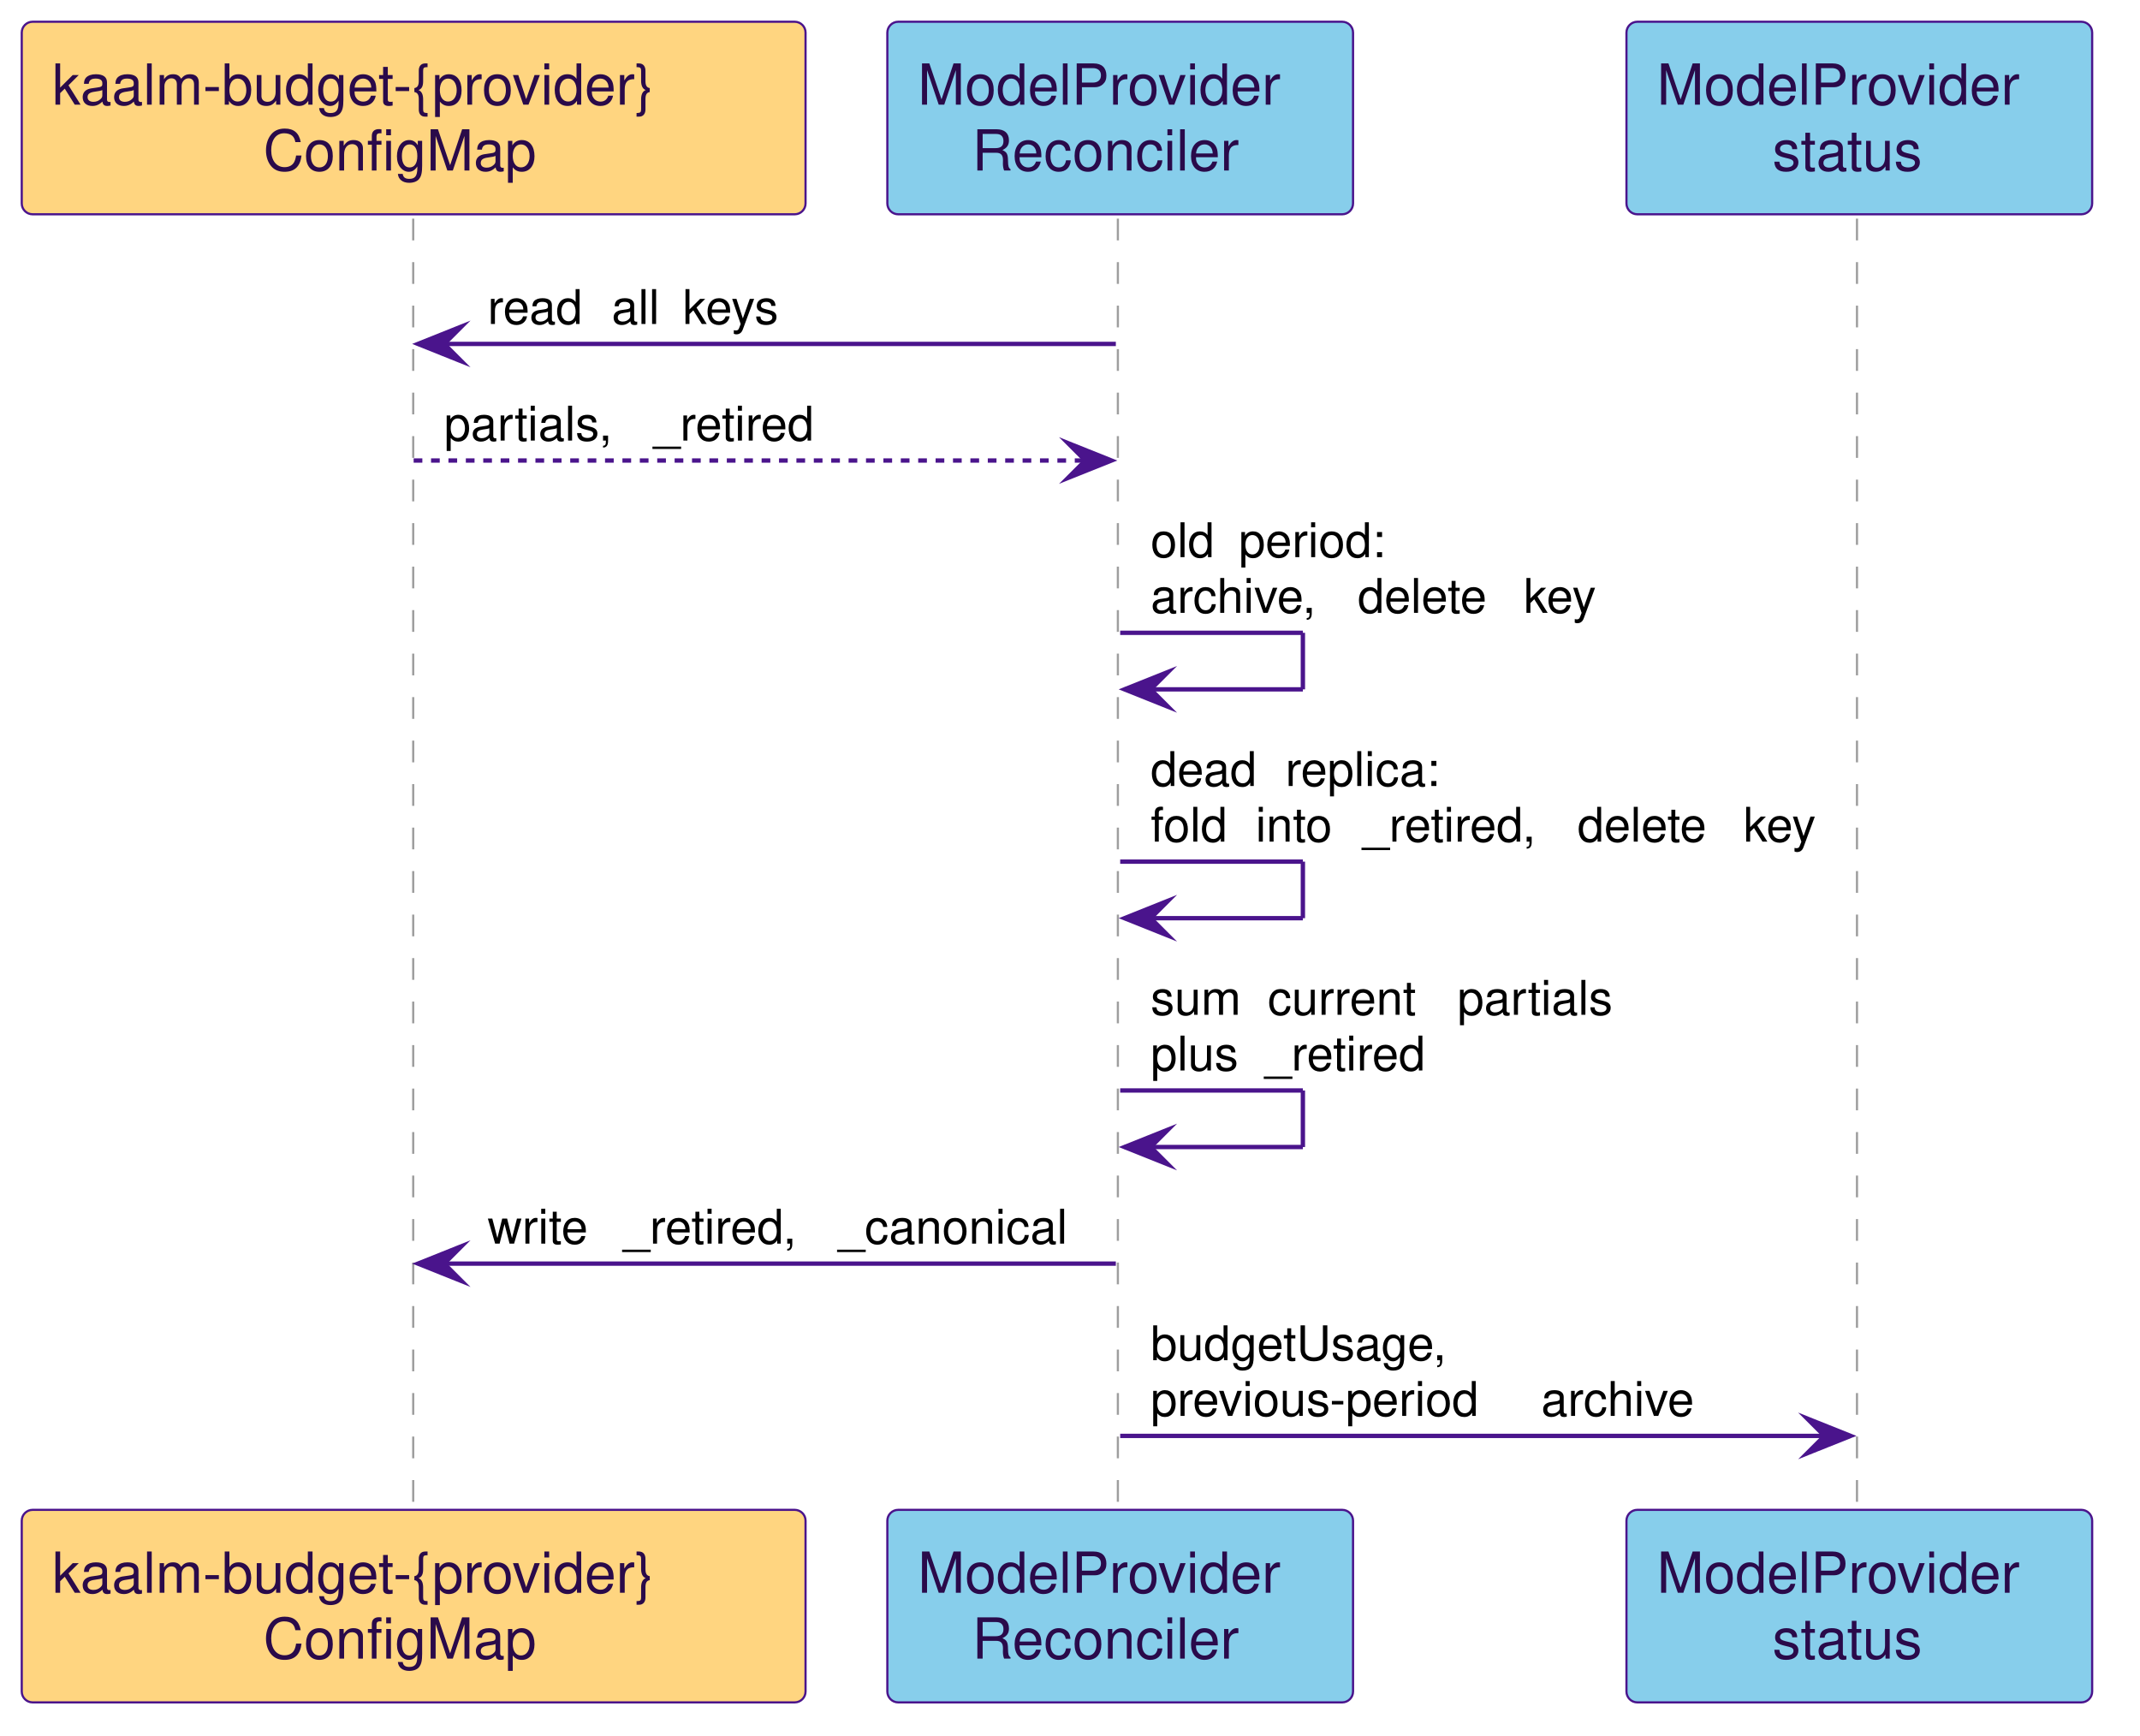
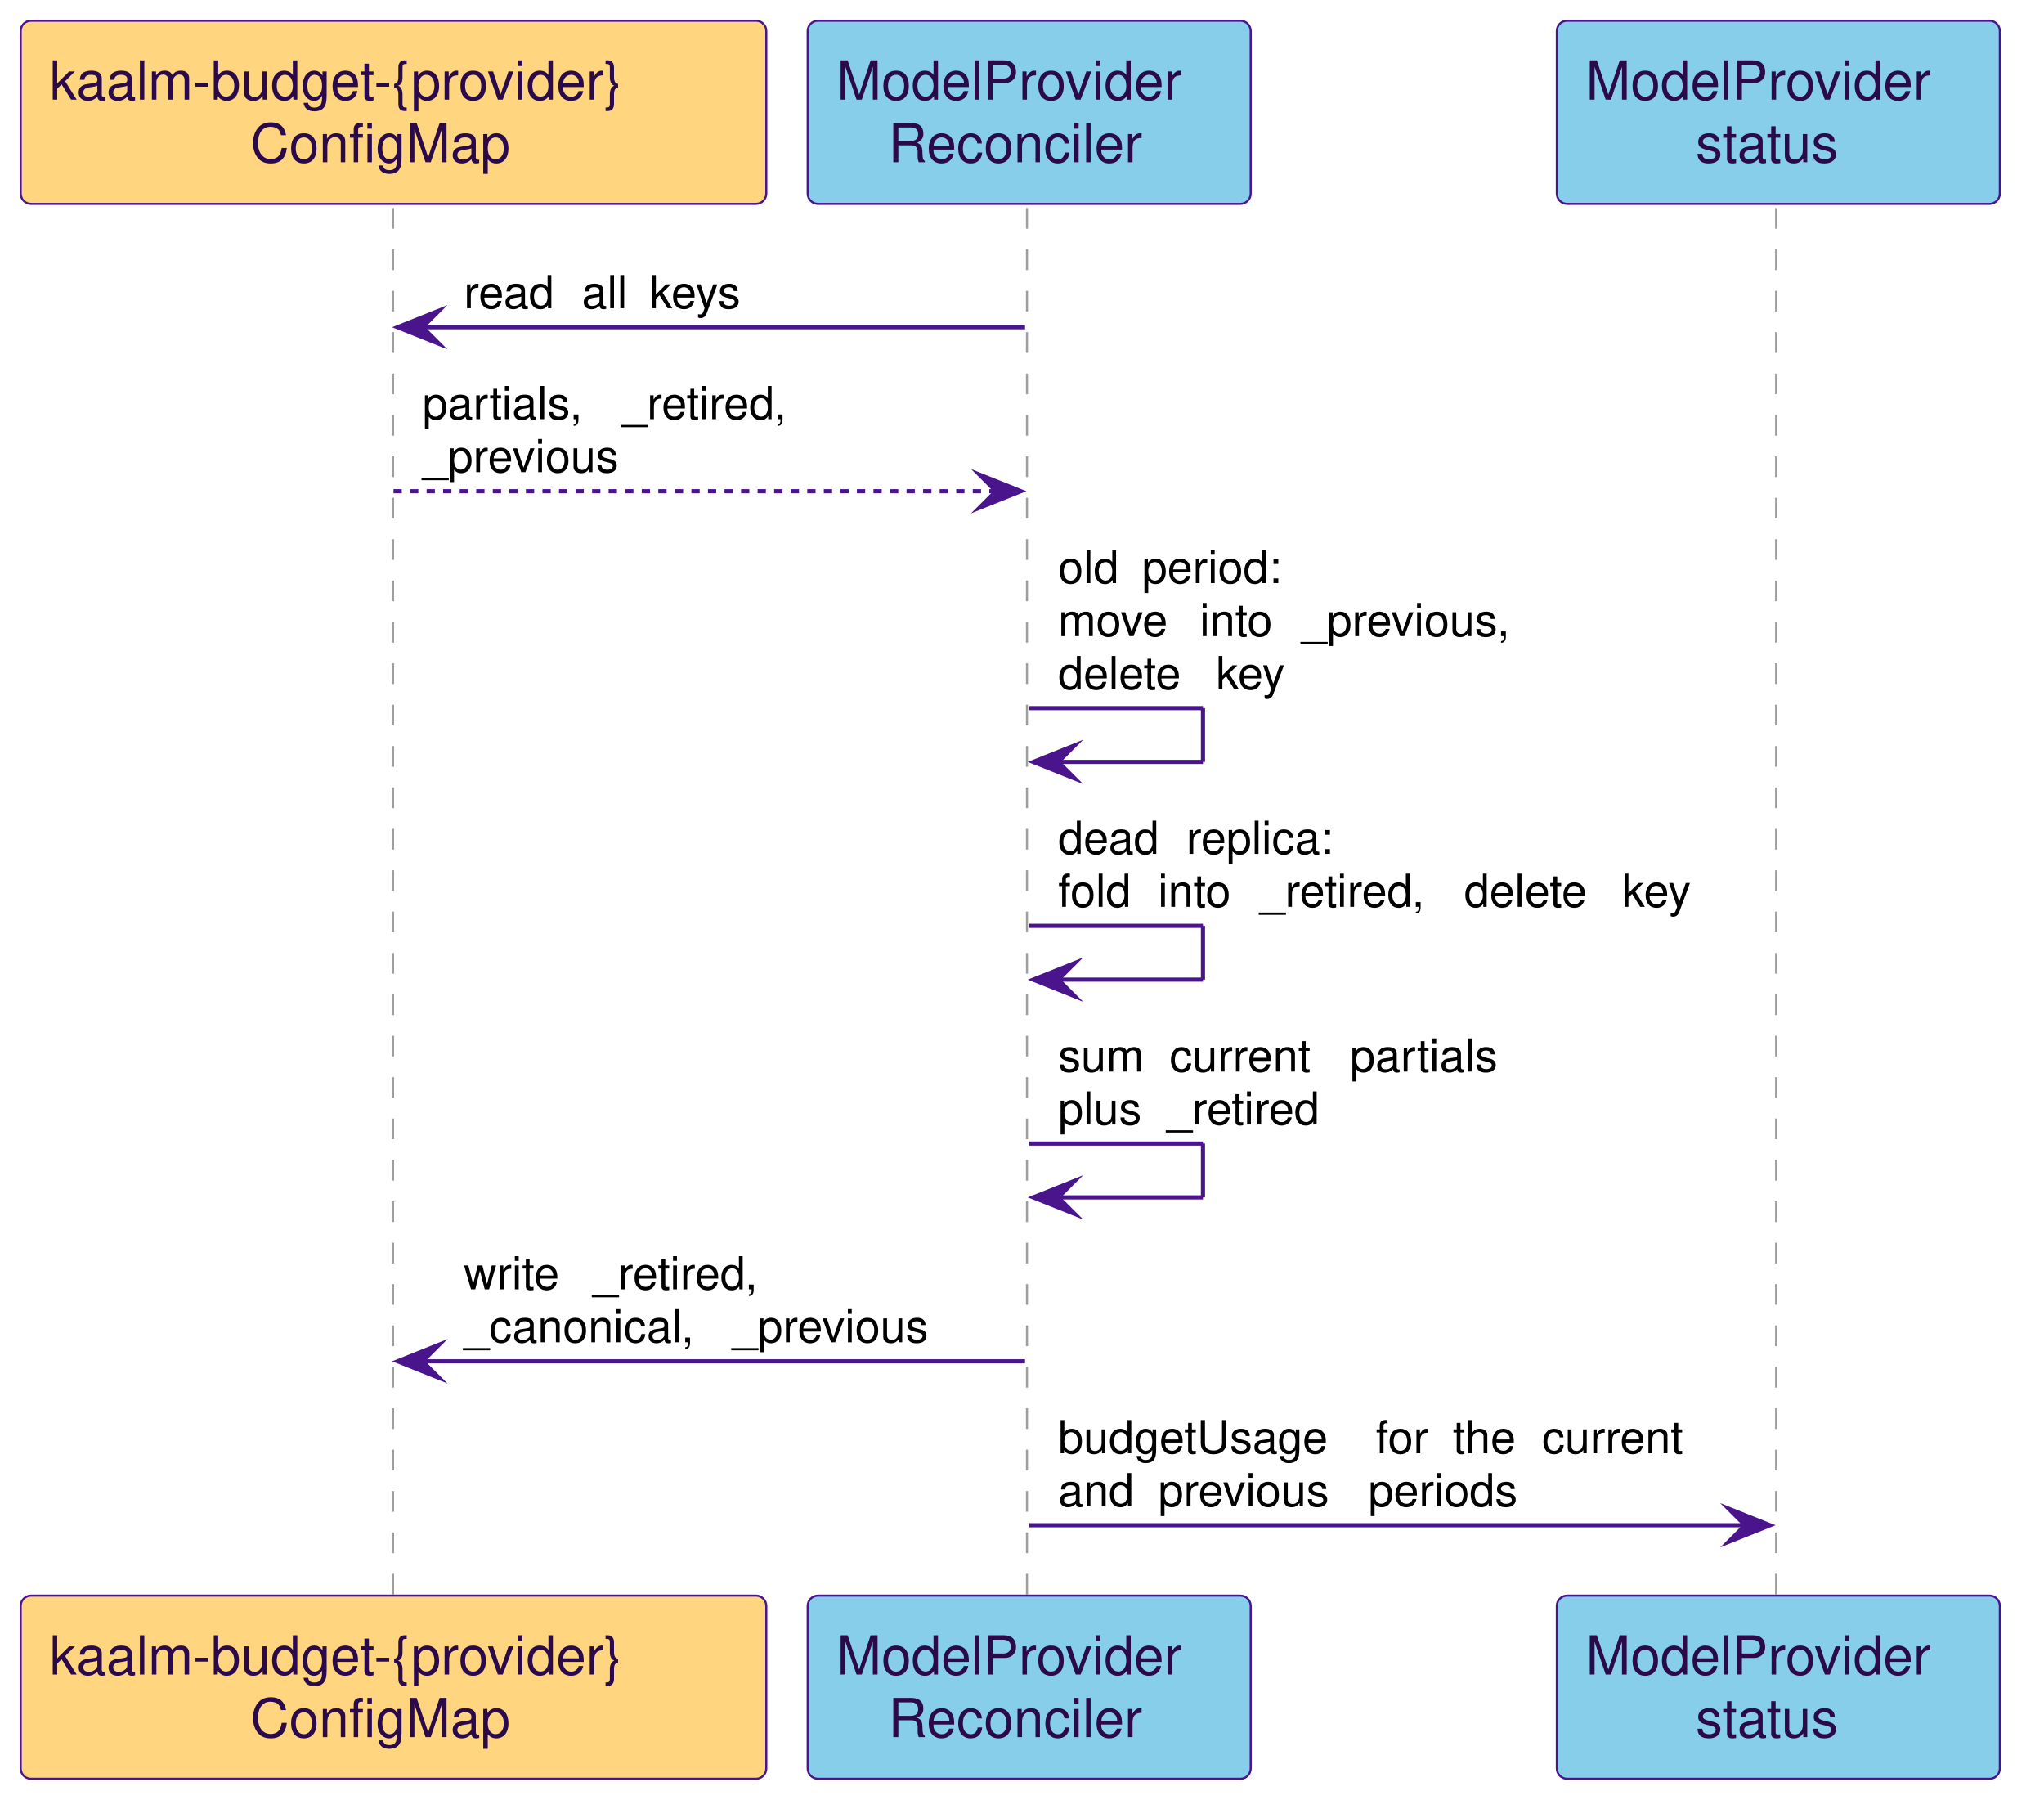
- <svg xmlns="http://www.w3.org/2000/svg" contentStyleType="text/css" data-diagram-type="SEQUENCE" height="399px" preserveAspectRatio="none" style="width:492px;height:399px;" version="1.1" viewBox="0 0 492 399" width="492px" zoomAndPan="magnify">
+ <svg xmlns="http://www.w3.org/2000/svg" contentStyleType="text/css" data-diagram-type="SEQUENCE" height="437px" preserveAspectRatio="none" style="width:494px;height:437px;" version="1.1" viewBox="0 0 494 437" width="494px" zoomAndPan="magnify">
  <defs />
  <g>
    <g class="participant-lifeline" data-entity-uid="part1" data-qualified-name="cm" data-source-line="6" id="part1-lifeline">
      <g>
-         <rect fill="#000000" fill-opacity="0" height="297.852" width="8" x="91.1" y="50.266" />
-         <line style="stroke:#9E9E9E;stroke-width:0.5;stroke-dasharray:5,5;" x1="95" x2="95" y1="50.266" y2="348.117" />
+         <rect fill="#000000" fill-opacity="0" height="336.266" width="8" x="91.1" y="50.266" />
+         <line style="stroke:#9E9E9E;stroke-width:0.5;stroke-dasharray:5,5;" x1="95" x2="95" y1="50.266" y2="386.531" />
      </g>
    </g>
    <g class="participant-lifeline" data-entity-uid="part2" data-qualified-name="rec" data-source-line="7" id="part2-lifeline">
      <g>
-         <rect fill="#000000" fill-opacity="0" height="297.852" width="8" x="253.54" y="50.266" />
-         <line style="stroke:#9E9E9E;stroke-width:0.5;stroke-dasharray:5,5;" x1="257.006" x2="257.006" y1="50.266" y2="348.117" />
+         <rect fill="#000000" fill-opacity="0" height="336.266" width="8" x="244.735" y="50.266" />
+         <line style="stroke:#9E9E9E;stroke-width:0.5;stroke-dasharray:5,5;" x1="248.201" x2="248.201" y1="50.266" y2="386.531" />
      </g>
    </g>
    <g class="participant-lifeline" data-entity-uid="part3" data-qualified-name="st" data-source-line="8" id="part3-lifeline">
      <g>
-         <rect fill="#000000" fill-opacity="0" height="297.852" width="8" x="423.469" y="50.266" />
-         <line style="stroke:#9E9E9E;stroke-width:0.5;stroke-dasharray:5,5;" x1="426.934" x2="426.934" y1="50.266" y2="348.117" />
+         <rect fill="#000000" fill-opacity="0" height="336.266" width="8" x="425.791" y="50.266" />
+         <line style="stroke:#9E9E9E;stroke-width:0.5;stroke-dasharray:5,5;" x1="429.257" x2="429.257" y1="50.266" y2="386.531" />
      </g>
    </g>
    <g class="participant participant-head" data-entity-uid="part1" data-qualified-name="cm" data-source-line="6" id="part1-head">
      <rect fill="#FFD580" height="44.266" rx="2.5" ry="2.5" style="stroke:#4A148C;stroke-width:0.5;" width="180.201" x="5" y="5" />
      <text fill="#2A0A4A" font-family="Helvetica" font-size="13" lengthAdjust="spacing" textLength="166.201" x="12" y="24.067">kaalm-budget-{provider}</text>
      <text fill="#2A0A4A" font-family="Helvetica" font-size="13" lengthAdjust="spacing" textLength="69.145" x="60.528" y="39.2">ConfigMap</text>
    </g>
    <g class="participant participant-tail" data-entity-uid="part1" data-qualified-name="cm" data-source-line="6" id="part1-tail">
-       <rect fill="#FFD580" height="44.266" rx="2.5" ry="2.5" style="stroke:#4A148C;stroke-width:0.5;" width="180.201" x="5" y="347.117" />
-       <text fill="#2A0A4A" font-family="Helvetica" font-size="13" lengthAdjust="spacing" textLength="166.201" x="12" y="366.184">kaalm-budget-{provider}</text>
-       <text fill="#2A0A4A" font-family="Helvetica" font-size="13" lengthAdjust="spacing" textLength="69.145" x="60.528" y="381.317">ConfigMap</text>
+       <rect fill="#FFD580" height="44.266" rx="2.5" ry="2.5" style="stroke:#4A148C;stroke-width:0.5;" width="180.201" x="5" y="385.531" />
+       <text fill="#2A0A4A" font-family="Helvetica" font-size="13" lengthAdjust="spacing" textLength="166.201" x="12" y="404.598">kaalm-budget-{provider}</text>
+       <text fill="#2A0A4A" font-family="Helvetica" font-size="13" lengthAdjust="spacing" textLength="69.145" x="60.528" y="419.731">ConfigMap</text>
    </g>
    <g class="participant participant-head" data-entity-uid="part2" data-qualified-name="rec" data-source-line="7" id="part2-head">
-       <rect fill="#87CEEB" height="44.266" rx="2.5" ry="2.5" style="stroke:#4A148C;stroke-width:0.5;" width="107.069" x="204.006" y="5" />
-       <text fill="#2A0A4A" font-family="Helvetica" font-size="13" lengthAdjust="spacing" textLength="93.069" x="211.006" y="24.067">ModelProvider</text>
-       <text fill="#2A0A4A" font-family="Helvetica" font-size="13" lengthAdjust="spacing" textLength="68.085" x="223.498" y="39.2">Reconciler</text>
+       <rect fill="#87CEEB" height="44.266" rx="2.5" ry="2.5" style="stroke:#4A148C;stroke-width:0.5;" width="107.069" x="195.201" y="5" />
+       <text fill="#2A0A4A" font-family="Helvetica" font-size="13" lengthAdjust="spacing" textLength="93.069" x="202.201" y="24.067">ModelProvider</text>
+       <text fill="#2A0A4A" font-family="Helvetica" font-size="13" lengthAdjust="spacing" textLength="68.085" x="214.693" y="39.2">Reconciler</text>
    </g>
    <g class="participant participant-tail" data-entity-uid="part2" data-qualified-name="rec" data-source-line="7" id="part2-tail">
-       <rect fill="#87CEEB" height="44.266" rx="2.5" ry="2.5" style="stroke:#4A148C;stroke-width:0.5;" width="107.069" x="204.006" y="347.117" />
-       <text fill="#2A0A4A" font-family="Helvetica" font-size="13" lengthAdjust="spacing" textLength="93.069" x="211.006" y="366.184">ModelProvider</text>
-       <text fill="#2A0A4A" font-family="Helvetica" font-size="13" lengthAdjust="spacing" textLength="68.085" x="223.498" y="381.317">Reconciler</text>
+       <rect fill="#87CEEB" height="44.266" rx="2.5" ry="2.5" style="stroke:#4A148C;stroke-width:0.5;" width="107.069" x="195.201" y="385.531" />
+       <text fill="#2A0A4A" font-family="Helvetica" font-size="13" lengthAdjust="spacing" textLength="93.069" x="202.201" y="404.598">ModelProvider</text>
+       <text fill="#2A0A4A" font-family="Helvetica" font-size="13" lengthAdjust="spacing" textLength="68.085" x="214.693" y="419.731">Reconciler</text>
    </g>
    <g class="participant participant-head" data-entity-uid="part3" data-qualified-name="st" data-source-line="8" id="part3-head">
-       <rect fill="#87CEEB" height="44.266" rx="2.5" ry="2.5" style="stroke:#4A148C;stroke-width:0.5;" width="107.069" x="373.934" y="5" />
-       <text fill="#2A0A4A" font-family="Helvetica" font-size="13" lengthAdjust="spacing" textLength="93.069" x="380.934" y="24.067">ModelProvider</text>
-       <text fill="#2A0A4A" font-family="Helvetica" font-size="13" lengthAdjust="spacing" textLength="39.946" x="407.496" y="39.2">status</text>
+       <rect fill="#87CEEB" height="44.266" rx="2.5" ry="2.5" style="stroke:#4A148C;stroke-width:0.5;" width="107.069" x="376.257" y="5" />
+       <text fill="#2A0A4A" font-family="Helvetica" font-size="13" lengthAdjust="spacing" textLength="93.069" x="383.257" y="24.067">ModelProvider</text>
+       <text fill="#2A0A4A" font-family="Helvetica" font-size="13" lengthAdjust="spacing" textLength="39.946" x="409.819" y="39.2">status</text>
    </g>
    <g class="participant participant-tail" data-entity-uid="part3" data-qualified-name="st" data-source-line="8" id="part3-tail">
-       <rect fill="#87CEEB" height="44.266" rx="2.5" ry="2.5" style="stroke:#4A148C;stroke-width:0.5;" width="107.069" x="373.934" y="347.117" />
-       <text fill="#2A0A4A" font-family="Helvetica" font-size="13" lengthAdjust="spacing" textLength="93.069" x="380.934" y="366.184">ModelProvider</text>
-       <text fill="#2A0A4A" font-family="Helvetica" font-size="13" lengthAdjust="spacing" textLength="39.946" x="407.496" y="381.317">status</text>
+       <rect fill="#87CEEB" height="44.266" rx="2.5" ry="2.5" style="stroke:#4A148C;stroke-width:0.5;" width="107.069" x="376.257" y="385.531" />
+       <text fill="#2A0A4A" font-family="Helvetica" font-size="13" lengthAdjust="spacing" textLength="93.069" x="383.257" y="404.598">ModelProvider</text>
+       <text fill="#2A0A4A" font-family="Helvetica" font-size="13" lengthAdjust="spacing" textLength="39.946" x="409.819" y="419.731">status</text>
    </g>
    <g class="message" data-entity-1="part2" data-entity-2="part1" data-source-line="10" id="msg1">
      <polygon fill="#4A148C" points="106.1,75.07,96.1,79.07,106.1,83.07,102.1,79.07" style="stroke:#4A148C;stroke-width:1;stroke-linejoin:miter;stroke-miterlimit:10;" />
-       <line style="stroke:#4A148C;stroke-width:1;" x1="100.1" x2="256.54" y1="79.07" y2="79.07" />
+       <line style="stroke:#4A148C;stroke-width:1;" x1="100.1" x2="247.735" y1="79.07" y2="79.07" />
      <text fill="#000000" font-family="Helvetica" font-size="11" lengthAdjust="spacing" textLength="25.013" x="112.1" y="74.476">read</text>
      <text fill="#000000" font-family="Helvetica" font-size="11" lengthAdjust="spacing" textLength="3.497" x="137.113" y="74.476"> </text>
      <text fill="#000000" font-family="Helvetica" font-size="11" lengthAdjust="spacing" textLength="12.853" x="140.61" y="74.476">all</text>
      <text fill="#000000" font-family="Helvetica" font-size="11" lengthAdjust="spacing" textLength="3.497" x="153.463" y="74.476"> </text>
      <text fill="#000000" font-family="Helvetica" font-size="11" lengthAdjust="spacing" textLength="25.378" x="156.96" y="74.476">keys</text>
    </g>
    <g class="message" data-entity-1="part1" data-entity-2="part2" data-source-line="11" id="msg2">
-       <polygon fill="#4A148C" points="245.54,101.875,255.54,105.875,245.54,109.875,249.54,105.875" style="stroke:#4A148C;stroke-width:1;stroke-linejoin:miter;stroke-miterlimit:10;" />
-       <line style="stroke:#4A148C;stroke-width:1;stroke-dasharray:2,2;" x1="95.1" x2="251.54" y1="105.875" y2="105.875" />
+       <polygon fill="#4A148C" points="236.735,114.68,246.735,118.68,236.735,122.68,240.735,118.68" style="stroke:#4A148C;stroke-width:1;stroke-linejoin:miter;stroke-miterlimit:10;" />
+       <line style="stroke:#4A148C;stroke-width:1;stroke-dasharray:2,2;" x1="95.1" x2="242.735" y1="118.68" y2="118.68" />
      <text fill="#000000" font-family="Helvetica" font-size="11" lengthAdjust="spacing" textLength="44.639" x="102.1" y="101.281">partials,</text>
      <text fill="#000000" font-family="Helvetica" font-size="11" lengthAdjust="spacing" textLength="3.497" x="146.739" y="101.281"> </text>
-       <text fill="#000000" font-family="Helvetica" font-size="11" lengthAdjust="spacing" textLength="42.432" x="150.236" y="101.281">_retired</text>
+       <text fill="#000000" font-family="Helvetica" font-size="11" lengthAdjust="spacing" textLength="45.928" x="150.236" y="101.281">_retired,</text>
+       <text fill="#000000" font-family="Helvetica" font-size="11" lengthAdjust="spacing" textLength="52.771" x="102.1" y="114.085">_previous</text>
    </g>
    <g class="message" data-entity-1="part2" data-entity-2="part2" data-source-line="12" id="msg3">
-       <line style="stroke:#4A148C;stroke-width:1;" x1="257.54" x2="299.54" y1="145.484" y2="145.484" />
-       <line style="stroke:#4A148C;stroke-width:1;" x1="299.54" x2="299.54" y1="145.484" y2="158.484" />
-       <line style="stroke:#4A148C;stroke-width:1;" x1="258.54" x2="299.54" y1="158.484" y2="158.484" />
-       <polygon fill="#4A148C" points="268.54,154.484,258.54,158.484,268.54,162.484,264.54,158.484" style="stroke:#4A148C;stroke-width:1;stroke-linejoin:miter;stroke-miterlimit:10;" />
-       <text fill="#000000" font-family="Helvetica" font-size="11" lengthAdjust="spacing" textLength="16.769" x="264.54" y="128.085">old</text>
-       <text fill="#000000" font-family="Helvetica" font-size="11" lengthAdjust="spacing" textLength="3.497" x="281.309" y="128.085"> </text>
-       <text fill="#000000" font-family="Helvetica" font-size="11" lengthAdjust="spacing" textLength="38.747" x="284.805" y="128.085">period:</text>
-       <text fill="#000000" font-family="Helvetica" font-size="11" lengthAdjust="spacing" textLength="44.113" x="264.54" y="140.89">archive,</text>
-       <text fill="#000000" font-family="Helvetica" font-size="11" lengthAdjust="spacing" textLength="3.497" x="308.653" y="140.89"> </text>
-       <text fill="#000000" font-family="Helvetica" font-size="11" lengthAdjust="spacing" textLength="34.654" x="312.15" y="140.89">delete</text>
-       <text fill="#000000" font-family="Helvetica" font-size="11" lengthAdjust="spacing" textLength="3.497" x="346.804" y="140.89"> </text>
-       <text fill="#000000" font-family="Helvetica" font-size="11" lengthAdjust="spacing" textLength="19.648" x="350.3" y="140.89">key</text>
+       <line style="stroke:#4A148C;stroke-width:1;" x1="248.735" x2="290.735" y1="171.094" y2="171.094" />
+       <line style="stroke:#4A148C;stroke-width:1;" x1="290.735" x2="290.735" y1="171.094" y2="184.094" />
+       <line style="stroke:#4A148C;stroke-width:1;" x1="249.735" x2="290.735" y1="184.094" y2="184.094" />
+       <polygon fill="#4A148C" points="259.735,180.094,249.735,184.094,259.735,188.094,255.735,184.094" style="stroke:#4A148C;stroke-width:1;stroke-linejoin:miter;stroke-miterlimit:10;" />
+       <text fill="#000000" font-family="Helvetica" font-size="11" lengthAdjust="spacing" textLength="16.769" x="255.735" y="140.89">old</text>
+       <text fill="#000000" font-family="Helvetica" font-size="11" lengthAdjust="spacing" textLength="3.497" x="272.504" y="140.89"> </text>
+       <text fill="#000000" font-family="Helvetica" font-size="11" lengthAdjust="spacing" textLength="38.747" x="276" y="140.89">period:</text>
+       <text fill="#000000" font-family="Helvetica" font-size="11" lengthAdjust="spacing" textLength="30.723" x="255.735" y="153.695">move</text>
+       <text fill="#000000" font-family="Helvetica" font-size="11" lengthAdjust="spacing" textLength="3.497" x="286.458" y="153.695"> </text>
+       <text fill="#000000" font-family="Helvetica" font-size="11" lengthAdjust="spacing" textLength="21.071" x="289.955" y="153.695">into</text>
+       <text fill="#000000" font-family="Helvetica" font-size="11" lengthAdjust="spacing" textLength="3.497" x="311.025" y="153.695"> </text>
+       <text fill="#000000" font-family="Helvetica" font-size="11" lengthAdjust="spacing" textLength="56.268" x="314.522" y="153.695">_previous,</text>
+       <text fill="#000000" font-family="Helvetica" font-size="11" lengthAdjust="spacing" textLength="34.654" x="255.735" y="166.5">delete</text>
+       <text fill="#000000" font-family="Helvetica" font-size="11" lengthAdjust="spacing" textLength="3.497" x="290.39" y="166.5"> </text>
+       <text fill="#000000" font-family="Helvetica" font-size="11" lengthAdjust="spacing" textLength="19.648" x="293.886" y="166.5">key</text>
    </g>
    <g class="message" data-entity-1="part2" data-entity-2="part2" data-source-line="13" id="msg4">
-       <line style="stroke:#4A148C;stroke-width:1;" x1="257.54" x2="299.54" y1="198.094" y2="198.094" />
-       <line style="stroke:#4A148C;stroke-width:1;" x1="299.54" x2="299.54" y1="198.094" y2="211.094" />
-       <line style="stroke:#4A148C;stroke-width:1;" x1="258.54" x2="299.54" y1="211.094" y2="211.094" />
-       <polygon fill="#4A148C" points="268.54,207.094,258.54,211.094,268.54,215.094,264.54,211.094" style="stroke:#4A148C;stroke-width:1;stroke-linejoin:miter;stroke-miterlimit:10;" />
-       <text fill="#000000" font-family="Helvetica" font-size="11" lengthAdjust="spacing" textLength="27.473" x="264.54" y="180.695">dead</text>
-       <text fill="#000000" font-family="Helvetica" font-size="11" lengthAdjust="spacing" textLength="3.497" x="292.013" y="180.695"> </text>
-       <text fill="#000000" font-family="Helvetica" font-size="11" lengthAdjust="spacing" textLength="40.879" x="295.51" y="180.695">replica:</text>
-       <text fill="#000000" font-family="Helvetica" font-size="11" lengthAdjust="spacing" textLength="20.641" x="264.54" y="193.5">fold</text>
-       <text fill="#000000" font-family="Helvetica" font-size="11" lengthAdjust="spacing" textLength="3.497" x="285.181" y="193.5"> </text>
-       <text fill="#000000" font-family="Helvetica" font-size="11" lengthAdjust="spacing" textLength="21.071" x="288.678" y="193.5">into</text>
-       <text fill="#000000" font-family="Helvetica" font-size="11" lengthAdjust="spacing" textLength="3.497" x="309.749" y="193.5"> </text>
-       <text fill="#000000" font-family="Helvetica" font-size="11" lengthAdjust="spacing" textLength="45.928" x="313.245" y="193.5">_retired,</text>
-       <text fill="#000000" font-family="Helvetica" font-size="11" lengthAdjust="spacing" textLength="3.497" x="359.174" y="193.5"> </text>
-       <text fill="#000000" font-family="Helvetica" font-size="11" lengthAdjust="spacing" textLength="34.654" x="362.67" y="193.5">delete</text>
-       <text fill="#000000" font-family="Helvetica" font-size="11" lengthAdjust="spacing" textLength="3.497" x="397.325" y="193.5"> </text>
-       <text fill="#000000" font-family="Helvetica" font-size="11" lengthAdjust="spacing" textLength="19.648" x="400.821" y="193.5">key</text>
+       <line style="stroke:#4A148C;stroke-width:1;" x1="248.735" x2="290.735" y1="223.703" y2="223.703" />
+       <line style="stroke:#4A148C;stroke-width:1;" x1="290.735" x2="290.735" y1="223.703" y2="236.703" />
+       <line style="stroke:#4A148C;stroke-width:1;" x1="249.735" x2="290.735" y1="236.703" y2="236.703" />
+       <polygon fill="#4A148C" points="259.735,232.703,249.735,236.703,259.735,240.703,255.735,236.703" style="stroke:#4A148C;stroke-width:1;stroke-linejoin:miter;stroke-miterlimit:10;" />
+       <text fill="#000000" font-family="Helvetica" font-size="11" lengthAdjust="spacing" textLength="27.473" x="255.735" y="206.304">dead</text>
+       <text fill="#000000" font-family="Helvetica" font-size="11" lengthAdjust="spacing" textLength="3.497" x="283.209" y="206.304"> </text>
+       <text fill="#000000" font-family="Helvetica" font-size="11" lengthAdjust="spacing" textLength="40.879" x="286.705" y="206.304">replica:</text>
+       <text fill="#000000" font-family="Helvetica" font-size="11" lengthAdjust="spacing" textLength="20.641" x="255.735" y="219.109">fold</text>
+       <text fill="#000000" font-family="Helvetica" font-size="11" lengthAdjust="spacing" textLength="3.497" x="276.377" y="219.109"> </text>
+       <text fill="#000000" font-family="Helvetica" font-size="11" lengthAdjust="spacing" textLength="21.071" x="279.873" y="219.109">into</text>
+       <text fill="#000000" font-family="Helvetica" font-size="11" lengthAdjust="spacing" textLength="3.497" x="300.944" y="219.109"> </text>
+       <text fill="#000000" font-family="Helvetica" font-size="11" lengthAdjust="spacing" textLength="45.928" x="304.44" y="219.109">_retired,</text>
+       <text fill="#000000" font-family="Helvetica" font-size="11" lengthAdjust="spacing" textLength="3.497" x="350.369" y="219.109"> </text>
+       <text fill="#000000" font-family="Helvetica" font-size="11" lengthAdjust="spacing" textLength="34.654" x="353.865" y="219.109">delete</text>
+       <text fill="#000000" font-family="Helvetica" font-size="11" lengthAdjust="spacing" textLength="3.497" x="388.519" y="219.109"> </text>
+       <text fill="#000000" font-family="Helvetica" font-size="11" lengthAdjust="spacing" textLength="19.648" x="392.016" y="219.109">key</text>
    </g>
    <g class="message" data-entity-1="part2" data-entity-2="part2" data-source-line="14" id="msg5">
-       <line style="stroke:#4A148C;stroke-width:1;" x1="257.54" x2="299.54" y1="250.703" y2="250.703" />
-       <line style="stroke:#4A148C;stroke-width:1;" x1="299.54" x2="299.54" y1="250.703" y2="263.703" />
-       <line style="stroke:#4A148C;stroke-width:1;" x1="258.54" x2="299.54" y1="263.703" y2="263.703" />
-       <polygon fill="#4A148C" points="268.54,259.703,258.54,263.703,268.54,267.703,264.54,263.703" style="stroke:#4A148C;stroke-width:1;stroke-linejoin:miter;stroke-miterlimit:10;" />
-       <text fill="#000000" font-family="Helvetica" font-size="11" lengthAdjust="spacing" textLength="23.418" x="264.54" y="233.304">sum</text>
-       <text fill="#000000" font-family="Helvetica" font-size="11" lengthAdjust="spacing" textLength="3.497" x="287.958" y="233.304"> </text>
-       <text fill="#000000" font-family="Helvetica" font-size="11" lengthAdjust="spacing" textLength="40.117" x="291.455" y="233.304">current</text>
-       <text fill="#000000" font-family="Helvetica" font-size="11" lengthAdjust="spacing" textLength="3.497" x="331.572" y="233.304"> </text>
-       <text fill="#000000" font-family="Helvetica" font-size="11" lengthAdjust="spacing" textLength="41.143" x="335.068" y="233.304">partials</text>
-       <text fill="#000000" font-family="Helvetica" font-size="11" lengthAdjust="spacing" textLength="22.741" x="264.54" y="246.109">plus</text>
-       <text fill="#000000" font-family="Helvetica" font-size="11" lengthAdjust="spacing" textLength="3.497" x="287.281" y="246.109"> </text>
-       <text fill="#000000" font-family="Helvetica" font-size="11" lengthAdjust="spacing" textLength="42.432" x="290.778" y="246.109">_retired</text>
+       <line style="stroke:#4A148C;stroke-width:1;" x1="248.735" x2="290.735" y1="276.312" y2="276.312" />
+       <line style="stroke:#4A148C;stroke-width:1;" x1="290.735" x2="290.735" y1="276.312" y2="289.312" />
+       <line style="stroke:#4A148C;stroke-width:1;" x1="249.735" x2="290.735" y1="289.312" y2="289.312" />
+       <polygon fill="#4A148C" points="259.735,285.312,249.735,289.312,259.735,293.312,255.735,289.312" style="stroke:#4A148C;stroke-width:1;stroke-linejoin:miter;stroke-miterlimit:10;" />
+       <text fill="#000000" font-family="Helvetica" font-size="11" lengthAdjust="spacing" textLength="23.418" x="255.735" y="258.914">sum</text>
+       <text fill="#000000" font-family="Helvetica" font-size="11" lengthAdjust="spacing" textLength="3.497" x="279.153" y="258.914"> </text>
+       <text fill="#000000" font-family="Helvetica" font-size="11" lengthAdjust="spacing" textLength="40.117" x="282.65" y="258.914">current</text>
+       <text fill="#000000" font-family="Helvetica" font-size="11" lengthAdjust="spacing" textLength="3.497" x="322.767" y="258.914"> </text>
+       <text fill="#000000" font-family="Helvetica" font-size="11" lengthAdjust="spacing" textLength="41.143" x="326.263" y="258.914">partials</text>
+       <text fill="#000000" font-family="Helvetica" font-size="11" lengthAdjust="spacing" textLength="22.741" x="255.735" y="271.718">plus</text>
+       <text fill="#000000" font-family="Helvetica" font-size="11" lengthAdjust="spacing" textLength="3.497" x="278.477" y="271.718"> </text>
+       <text fill="#000000" font-family="Helvetica" font-size="11" lengthAdjust="spacing" textLength="42.432" x="281.973" y="271.718">_retired</text>
    </g>
    <g class="message" data-entity-1="part2" data-entity-2="part1" data-source-line="15" id="msg6">
-       <polygon fill="#4A148C" points="106.1,286.508,96.1,290.508,106.1,294.508,102.1,290.508" style="stroke:#4A148C;stroke-width:1;stroke-linejoin:miter;stroke-miterlimit:10;" />
-       <line style="stroke:#4A148C;stroke-width:1;" x1="100.1" x2="256.54" y1="290.508" y2="290.508" />
-       <text fill="#000000" font-family="Helvetica" font-size="11" lengthAdjust="spacing" textLength="27.656" x="112.1" y="285.914">write</text>
-       <text fill="#000000" font-family="Helvetica" font-size="11" lengthAdjust="spacing" textLength="3.497" x="139.756" y="285.914"> </text>
-       <text fill="#000000" font-family="Helvetica" font-size="11" lengthAdjust="spacing" textLength="45.928" x="143.253" y="285.914">_retired,</text>
-       <text fill="#000000" font-family="Helvetica" font-size="11" lengthAdjust="spacing" textLength="3.497" x="189.181" y="285.914"> </text>
-       <text fill="#000000" font-family="Helvetica" font-size="11" lengthAdjust="spacing" textLength="57.863" x="192.678" y="285.914">_canonical</text>
+       <polygon fill="#4A148C" points="106.1,324.922,96.1,328.922,106.1,332.922,102.1,328.922" style="stroke:#4A148C;stroke-width:1;stroke-linejoin:miter;stroke-miterlimit:10;" />
+       <line style="stroke:#4A148C;stroke-width:1;" x1="100.1" x2="247.735" y1="328.922" y2="328.922" />
+       <text fill="#000000" font-family="Helvetica" font-size="11" lengthAdjust="spacing" textLength="27.656" x="112.1" y="311.523">write</text>
+       <text fill="#000000" font-family="Helvetica" font-size="11" lengthAdjust="spacing" textLength="3.497" x="139.756" y="311.523"> </text>
+       <text fill="#000000" font-family="Helvetica" font-size="11" lengthAdjust="spacing" textLength="45.928" x="143.253" y="311.523">_retired,</text>
+       <text fill="#000000" font-family="Helvetica" font-size="11" lengthAdjust="spacing" textLength="61.359" x="112.1" y="324.328">_canonical,</text>
+       <text fill="#000000" font-family="Helvetica" font-size="11" lengthAdjust="spacing" textLength="3.497" x="173.46" y="324.328"> </text>
+       <text fill="#000000" font-family="Helvetica" font-size="11" lengthAdjust="spacing" textLength="52.771" x="176.956" y="324.328">_previous</text>
    </g>
    <g class="message" data-entity-1="part2" data-entity-2="part3" data-source-line="16" id="msg7">
-       <polygon fill="#4A148C" points="415.469,326.117,425.469,330.117,415.469,334.117,419.469,330.117" style="stroke:#4A148C;stroke-width:1;stroke-linejoin:miter;stroke-miterlimit:10;" />
-       <line style="stroke:#4A148C;stroke-width:1;" x1="257.54" x2="421.469" y1="330.117" y2="330.117" />
-       <text fill="#000000" font-family="Helvetica" font-size="11" lengthAdjust="spacing" textLength="76.769" x="264.54" y="312.718">budgetUsage,</text>
-       <text fill="#000000" font-family="Helvetica" font-size="11" lengthAdjust="spacing" textLength="86.281" x="264.54" y="325.523">previous-period</text>
-       <text fill="#000000" font-family="Helvetica" font-size="11" lengthAdjust="spacing" textLength="3.497" x="350.822" y="325.523"> </text>
-       <text fill="#000000" font-family="Helvetica" font-size="11" lengthAdjust="spacing" textLength="40.616" x="354.318" y="325.523">archive</text>
+       <polygon fill="#4A148C" points="417.791,364.531,427.791,368.531,417.791,372.531,421.791,368.531" style="stroke:#4A148C;stroke-width:1;stroke-linejoin:miter;stroke-miterlimit:10;" />
+       <line style="stroke:#4A148C;stroke-width:1;" x1="248.735" x2="423.791" y1="368.531" y2="368.531" />
+       <text fill="#000000" font-family="Helvetica" font-size="11" lengthAdjust="spacing" textLength="73.272" x="255.735" y="351.132">budgetUsage</text>
+       <text fill="#000000" font-family="Helvetica" font-size="11" lengthAdjust="spacing" textLength="3.497" x="329.008" y="351.132"> </text>
+       <text fill="#000000" font-family="Helvetica" font-size="11" lengthAdjust="spacing" textLength="15.125" x="332.504" y="351.132">for</text>
+       <text fill="#000000" font-family="Helvetica" font-size="11" lengthAdjust="spacing" textLength="3.497" x="347.629" y="351.132"> </text>
+       <text fill="#000000" font-family="Helvetica" font-size="11" lengthAdjust="spacing" textLength="18.052" x="351.126" y="351.132">the</text>
+       <text fill="#000000" font-family="Helvetica" font-size="11" lengthAdjust="spacing" textLength="3.497" x="369.178" y="351.132"> </text>
+       <text fill="#000000" font-family="Helvetica" font-size="11" lengthAdjust="spacing" textLength="40.117" x="372.675" y="351.132">current</text>
+       <text fill="#000000" font-family="Helvetica" font-size="11" lengthAdjust="spacing" textLength="20.695" x="255.735" y="363.937">and</text>
+       <text fill="#000000" font-family="Helvetica" font-size="11" lengthAdjust="spacing" textLength="3.497" x="276.43" y="363.937"> </text>
+       <text fill="#000000" font-family="Helvetica" font-size="11" lengthAdjust="spacing" textLength="47.271" x="279.927" y="363.937">previous</text>
+       <text fill="#000000" font-family="Helvetica" font-size="11" lengthAdjust="spacing" textLength="3.497" x="327.198" y="363.937"> </text>
+       <text fill="#000000" font-family="Helvetica" font-size="11" lengthAdjust="spacing" textLength="40.772" x="330.694" y="363.937">periods</text>
    </g>
  </g>
</svg>
